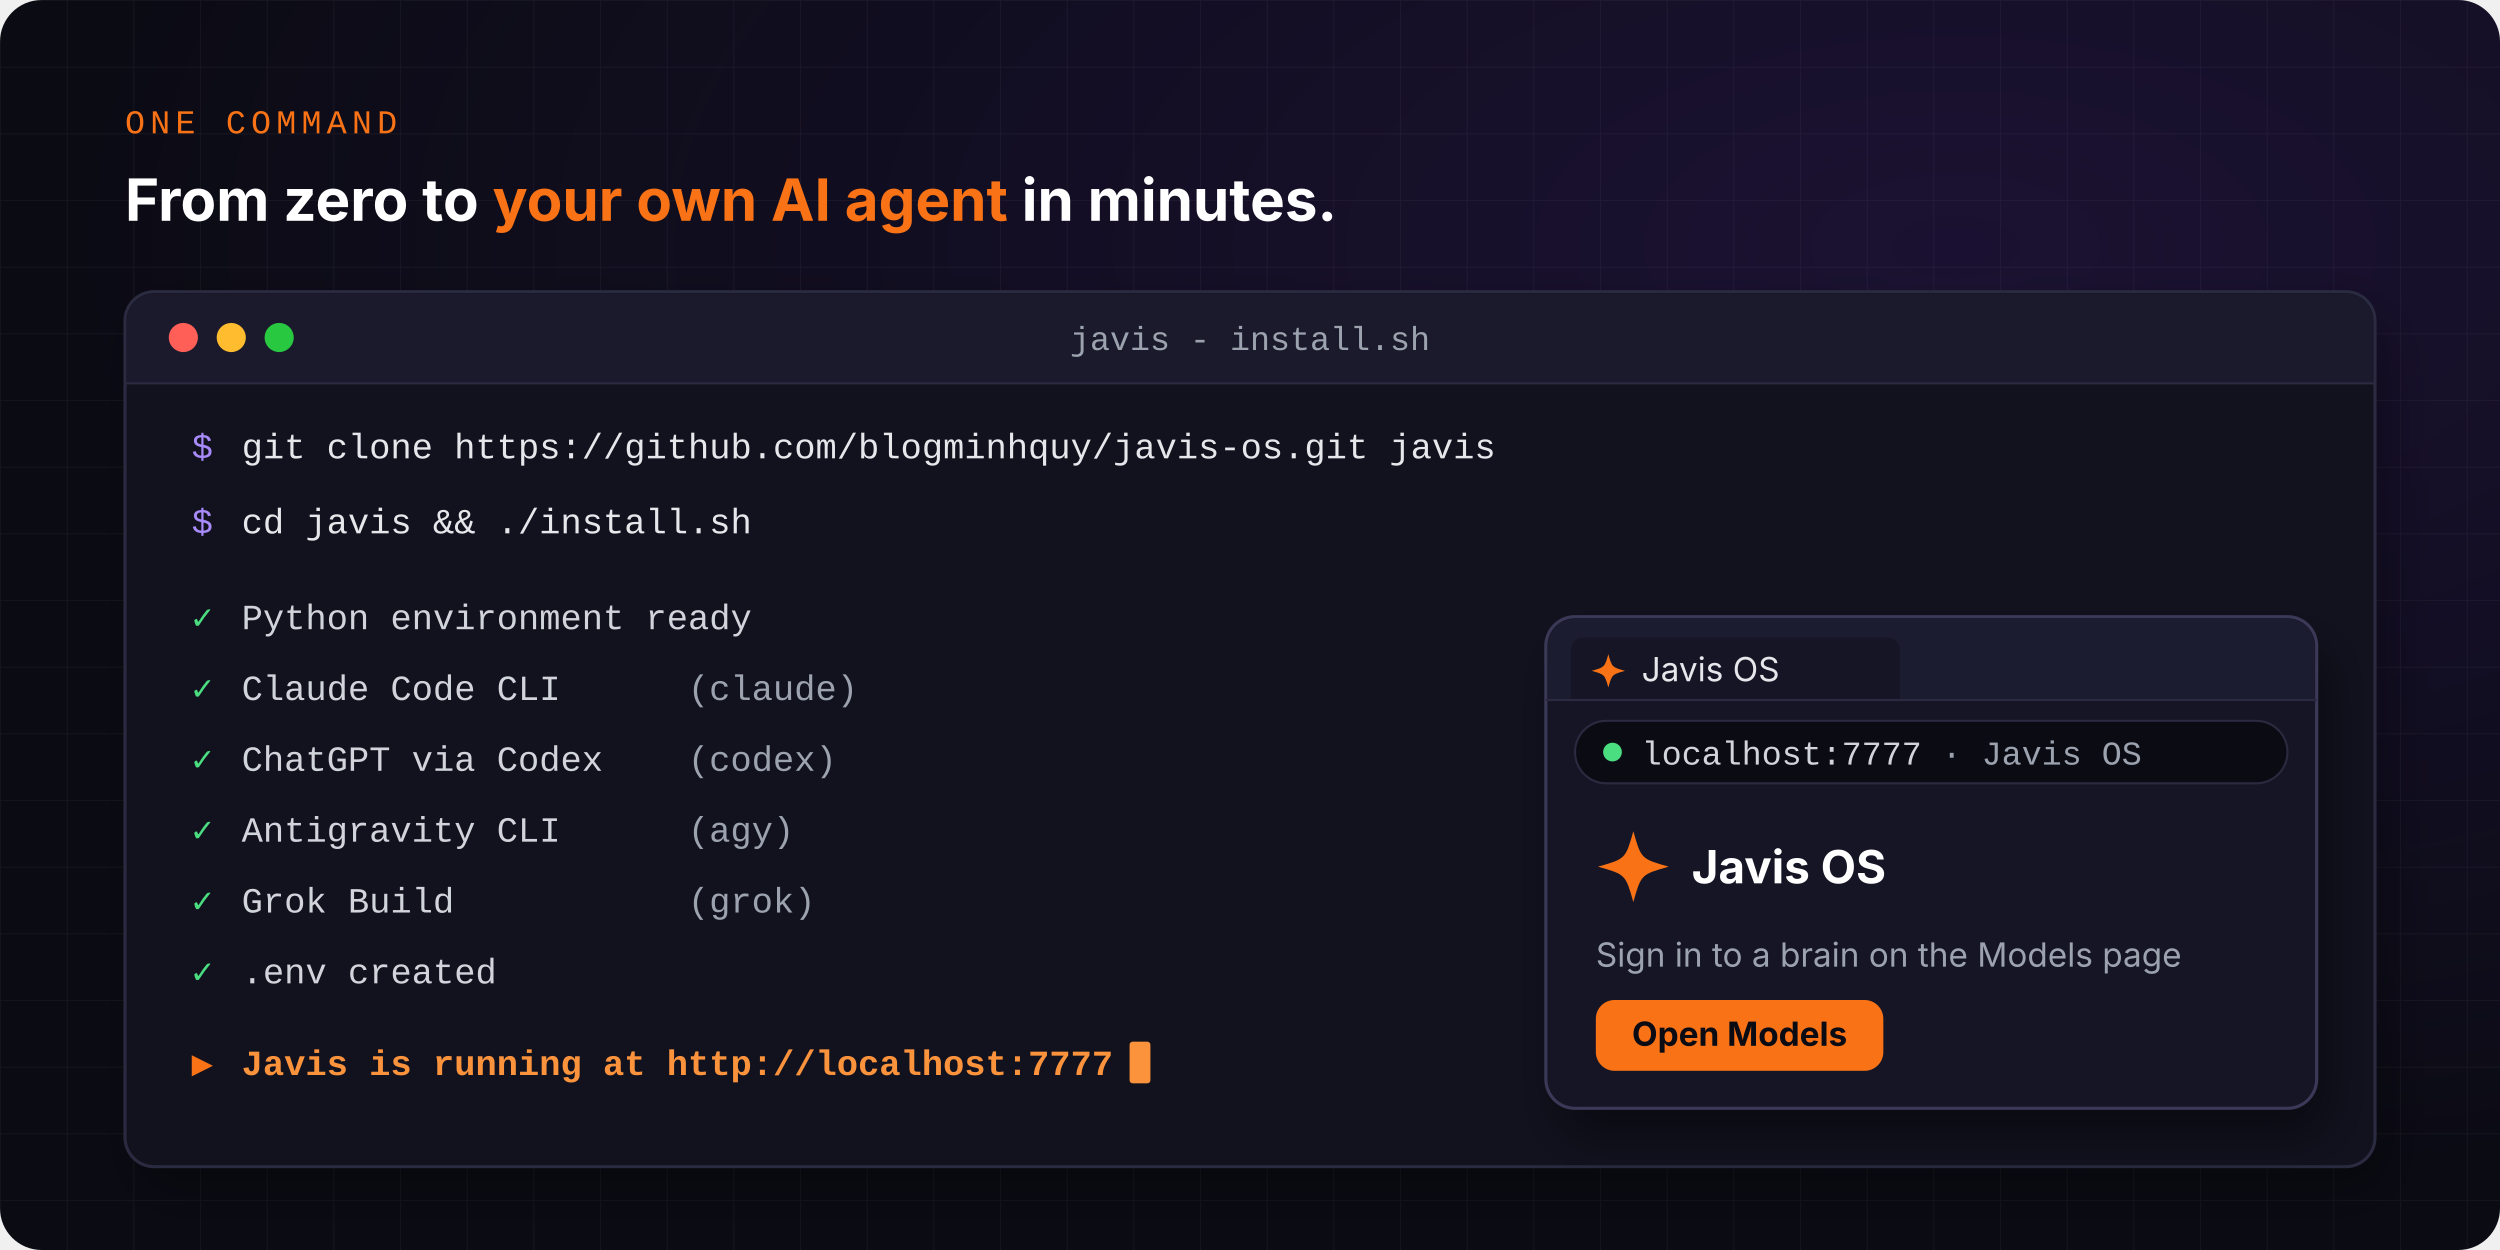
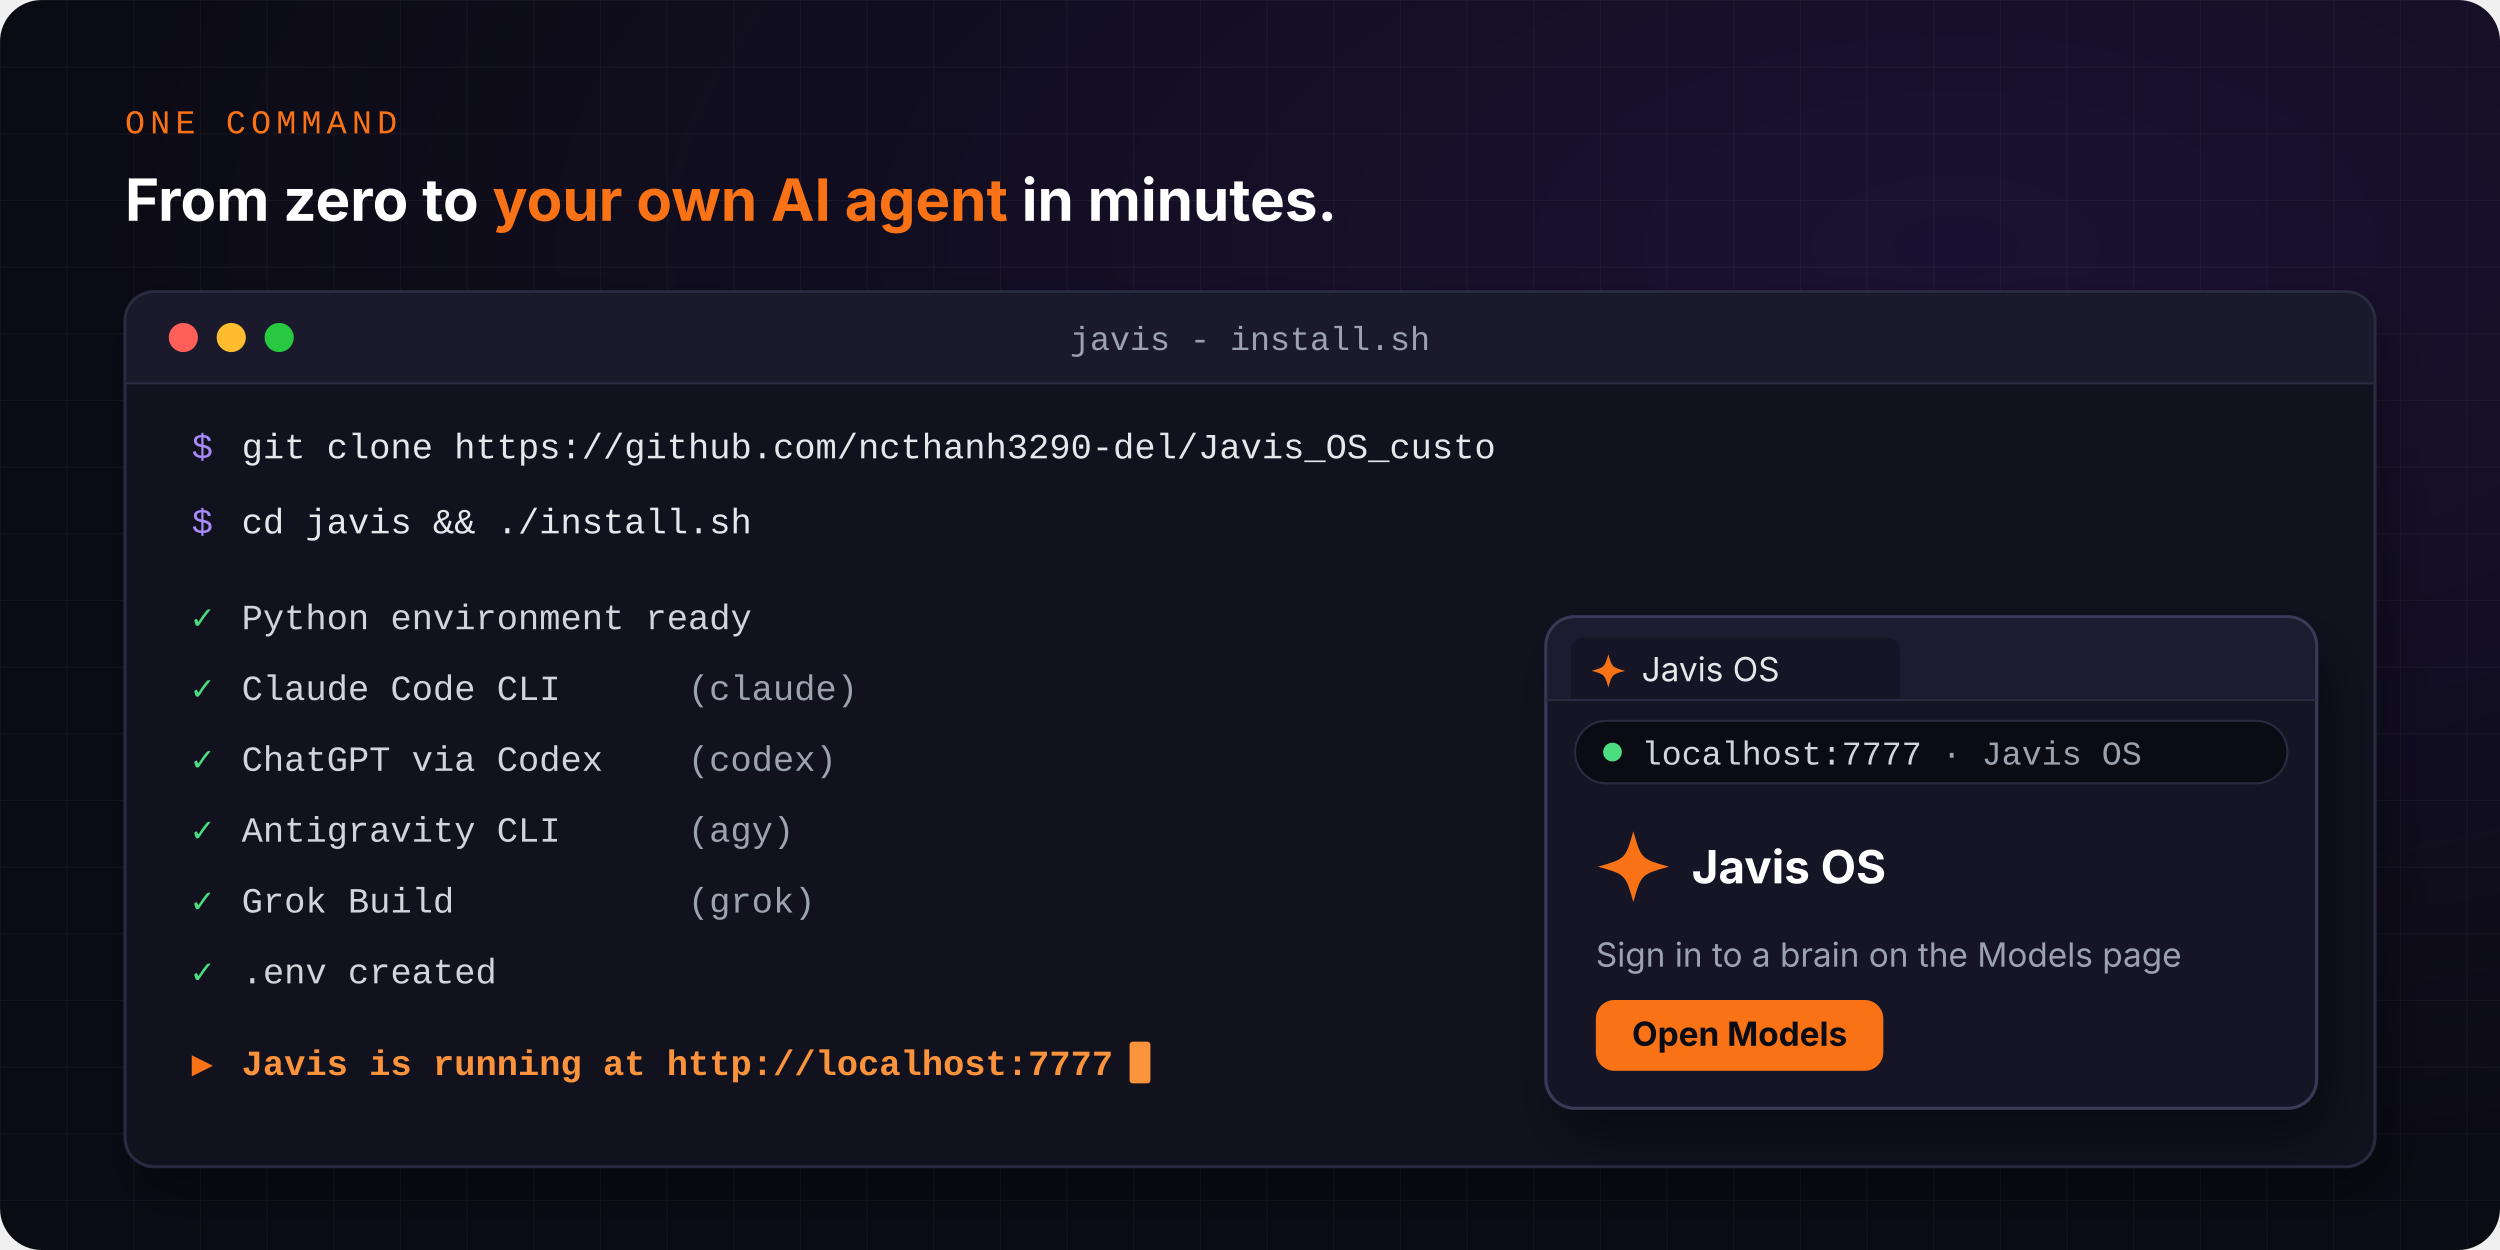
<svg xmlns="http://www.w3.org/2000/svg" viewBox="0 0 1200 600" role="img" aria-labelledby="t d">
  <defs>
    <radialGradient id="gl" cx="0.78" cy="0.2" r="0.75">
      <stop offset="0" stop-color="#7c3aed" stop-opacity=".14" />
      <stop offset="1" stop-color="#7c3aed" stop-opacity="0" />
    </radialGradient>
    <pattern id="gr" width="32" height="32" patternUnits="userSpaceOnUse">
      <path d="M32 0H0V32" fill="none" stroke="#ffffff" stroke-opacity=".04" />
    </pattern>
    <clipPath id="tc">
      <rect x="62" y="186" width="1076" height="372" rx="12" />
    </clipPath>
    <filter id="sh" x="-20%" y="-20%" width="140%" height="140%">
      <feGaussianBlur stdDeviation="12" />
    </filter>
  </defs>
  <style>
@keyframes cl0{0%,1.15%{opacity:0}1.23%,100%{opacity:1}}
.cl0{animation:cl0 13.0s linear infinite}
@keyframes cv0{0%,3.85%{transform:translateX(0px);animation-timing-function:steps(59,end)}17.69%,100%{transform:translateX(601.8px)}}
.cv0{transform:translateX(601.8px);animation:cv0 13.0s linear infinite}
@keyframes cu0{0%,1.15%{opacity:0}1.23%,19.62%{opacity:1}19.69%,100%{opacity:0}}
.cu0{opacity:0;animation:cu0 13.0s linear infinite}
@keyframes cl1{0%,19.62%{opacity:0}19.69%,100%{opacity:1}}
.cl1{animation:cl1 13.0s linear infinite}
@keyframes cv1{0%,22.31%{transform:translateX(0px);animation-timing-function:steps(24,end)}28.46%,100%{transform:translateX(244.8px)}}
.cv1{transform:translateX(244.8px);animation:cv1 13.0s linear infinite}
@keyframes cu1{0%,19.62%{opacity:0}19.69%,30.38%{opacity:1}30.46%,100%{opacity:0}}
.cu1{opacity:0;animation:cu1 13.0s linear infinite}
@keyframes ol0{0%,33.08%{opacity:0}34.00%,100%{opacity:1}}
.ol0{animation:ol0 13.0s ease-out infinite}
@keyframes ol1{0%,36.54%{opacity:0}37.46%,100%{opacity:1}}
.ol1{animation:ol1 13.0s ease-out infinite}
@keyframes ol2{0%,40.00%{opacity:0}40.92%,100%{opacity:1}}
.ol2{animation:ol2 13.0s ease-out infinite}
@keyframes ol3{0%,43.46%{opacity:0}44.38%,100%{opacity:1}}
.ol3{animation:ol3 13.0s ease-out infinite}
@keyframes ol4{0%,46.92%{opacity:0}47.85%,100%{opacity:1}}
.ol4{animation:ol4 13.0s ease-out infinite}
@keyframes ol5{0%,50.38%{opacity:0}51.31%,100%{opacity:1}}
.ol5{animation:ol5 13.0s ease-out infinite}
@keyframes ol6{0%,54.62%{opacity:0}55.54%,100%{opacity:1}}
.ol6{animation:ol6 13.0s ease-out infinite}
@keyframes br{0%,59.23%{opacity:0;transform:translateY(48px)}65.00%,100%{opacity:1;transform:translateY(0px)}}
.br{animation:br 13.0s cubic-bezier(.2,.8,.2,1) infinite}
@keyframes sc{0%,90.00%{opacity:1}94.62%,100%{opacity:0}}
.sc{animation:sc 13.0s ease-in-out infinite}
@keyframes blink{0%,49.9%{opacity:1}50%,100%{opacity:0}}
.blink{animation:blink 1.1s steps(1,end) infinite}
@media (prefers-reduced-motion: reduce){*{animation:none !important}}
</style>
  <rect width="1200" height="600" rx="20" fill="#0b0b14" />
  <rect width="1200" height="600" rx="20" fill="url(#gr)" />
  <rect width="1200" height="600" rx="20" fill="url(#gl)" />
  <text x="60" y="64" fill="#f97316" font-size="16" letter-spacing="2.5" font-family="ui-monospace, 'SFMono-Regular', Consolas, 'Courier New', monospace">ONE COMMAND</text>
  <text x="60" y="106" fill="#ffffff" font-size="28" font-weight="700" font-family="Inter, 'Segoe UI', system-ui, -apple-system, Arial, sans-serif">From zero to <tspan fill="#f97316">your own AI agent</tspan> in minutes.</text>
  <rect x="66" y="152" width="1080" height="420" rx="14" fill="#000" opacity=".35" filter="url(#sh)" />
  <rect x="60" y="140" width="1080" height="420" rx="14" fill="#12121f" stroke="#2a2a40" stroke-width="1.5" />
  <path d="M61,184 V154 a13,13 0 0 1 13,-13 H1126 a13,13 0 0 1 13,13 V184 Z" fill="#1a1a2c" />
  <line x1="60" y1="184" x2="1140" y2="184" stroke="#2a2a40" />
  <circle cx="88" cy="162" r="7" fill="#ff5f57" />
  <circle cx="111" cy="162" r="7" fill="#febc2e" />
  <circle cx="134" cy="162" r="7" fill="#28c840" />
  <text x="600" y="168" fill="#9ca3af" font-size="16" text-anchor="middle" font-family="ui-monospace, 'SFMono-Regular', Consolas, 'Courier New', monospace">javis - install.sh</text>
  <g class="sc">
    <g clip-path="url(#tc)" font-size="17" font-family="ui-monospace, 'SFMono-Regular', Consolas, 'Courier New', monospace">
      <g class="cl0">
        <text x="92" y="220" fill="#a78bfa">$</text>
-         <text x="116" y="220" fill="#e5e7eb" textLength="601.8" lengthAdjust="spacing">git clone https://github.com/blogminhquy/javis-os.git javis</text>
+         <text x="116" y="220" fill="#e5e7eb" textLength="601.8" lengthAdjust="spacing">git clone https://github.com/ncthanh3290-del/Javis_OS_custom.git javis</text>
        <g class="cv0">
          <rect x="116" y="200" width="617.8" height="28" fill="#12121f" />
          <rect class="cu0" x="117" y="204" width="10" height="20" rx="1.5" fill="#e5e7eb" />
        </g>
      </g>
      <g class="cl1">
        <text x="92" y="256" fill="#a78bfa">$</text>
        <text x="116" y="256" fill="#e5e7eb" textLength="244.8" lengthAdjust="spacing">cd javis &amp;&amp; ./install.sh</text>
        <g class="cv1">
          <rect x="116" y="236" width="260.8" height="28" fill="#12121f" />
          <rect class="cu1" x="117" y="240" width="10" height="20" rx="1.5" fill="#e5e7eb" />
        </g>
      </g>
      <g class="ol0">
        <text x="92" y="302" fill="#4ade80" font-weight="700">✓</text>
        <text x="116" y="302" fill="#d1d5db">Python environment ready</text>
      </g>
      <g class="ol1">
        <text x="92" y="336" fill="#4ade80" font-weight="700">✓</text>
        <text x="116" y="336" fill="#d1d5db">Claude Code CLI</text>
        <text x="330.2" y="336" fill="#9ca3af">(claude)</text>
      </g>
      <g class="ol2">
        <text x="92" y="370" fill="#4ade80" font-weight="700">✓</text>
        <text x="116" y="370" fill="#d1d5db">ChatGPT via Codex</text>
        <text x="330.2" y="370" fill="#9ca3af">(codex)</text>
      </g>
      <g class="ol3">
        <text x="92" y="404" fill="#4ade80" font-weight="700">✓</text>
        <text x="116" y="404" fill="#d1d5db">Antigravity CLI</text>
        <text x="330.2" y="404" fill="#9ca3af">(agy)</text>
      </g>
      <g class="ol4">
        <text x="92" y="438" fill="#4ade80" font-weight="700">✓</text>
        <text x="116" y="438" fill="#d1d5db">Grok Build</text>
        <text x="330.2" y="438" fill="#9ca3af">(grok)</text>
      </g>
      <g class="ol5">
        <text x="92" y="472" fill="#4ade80" font-weight="700">✓</text>
        <text x="116" y="472" fill="#d1d5db">.env created</text>
      </g>
      <g class="ol6">
        <text x="92" y="516" fill="#f97316">▶</text>
        <text x="116" y="516" fill="#fb923c" font-weight="700" textLength="418.2" lengthAdjust="spacing">Javis is running at http://localhost:7777</text>
        <rect class="blink" x="542.2" y="500" width="10" height="20" rx="1.5" fill="#fb923c" />
      </g>
    </g>
    <g class="br">
      <rect x="748" y="310" width="370" height="236" rx="14" fill="#000" opacity=".45" filter="url(#sh)" />
      <rect x="742" y="296" width="370" height="236" rx="14" fill="#151525" stroke="#3a3a58" stroke-width="1.5" />
      <path d="M743,336 V310 a13,13 0 0 1 13,-13 H1098 a13,13 0 0 1 13,13 V336 Z" fill="#1c1c30" />
      <path d="M754,336 V312 a6,6 0 0 1 6,-6 H906 a6,6 0 0 1 6,6 V336 Z" fill="#151525" />
      <path d="M772,314 C773.76,320.24 773.76,320.24 780,322 C773.76,323.76 773.76,323.76 772,330 C770.24,323.76 770.24,323.76 764,322 C770.24,320.24 770.24,320.24 772,314Z" fill="#f97316" />
      <text x="788" y="327" fill="#e5e7eb" font-size="16" font-family="Inter, 'Segoe UI', system-ui, -apple-system, Arial, sans-serif">Javis OS</text>
      <line x1="742" y1="336" x2="1112" y2="336" stroke="#2a2a40" />
      <rect x="756" y="346" width="342" height="30" rx="15" fill="#0b0b14" stroke="#2a2a40" />
      <circle cx="774" cy="361" r="4.5" fill="#4ade80" />
      <text x="788" y="367" fill="#d1d5db" font-size="16" font-family="ui-monospace, 'SFMono-Regular', Consolas, 'Courier New', monospace">localhost:7777 <tspan fill="#9ca3af">· Javis OS</tspan>
      </text>
      <path d="M784,399 C787.74,412.26 787.74,412.26 801,416 C787.74,419.74 787.74,419.74 784,433 C780.26,419.74 780.26,419.74 767,416 C780.26,412.26 780.26,412.26 784,399Z" fill="#f97316" />
      <text x="812" y="424" fill="#ffffff" font-size="22" font-weight="700" font-family="Inter, 'Segoe UI', system-ui, -apple-system, Arial, sans-serif">Javis OS</text>
      <text x="766" y="464" fill="#9ca3af" font-size="16" font-family="Inter, 'Segoe UI', system-ui, -apple-system, Arial, sans-serif">Sign in to a brain on the Models page</text>
      <rect x="766" y="480" width="138" height="34" rx="9" fill="#f97316" />
      <text x="835" y="502" fill="#0b0b14" font-size="16" font-weight="700" text-anchor="middle" font-family="Inter, 'Segoe UI', system-ui, -apple-system, Arial, sans-serif">Open Models</text>
    </g>
  </g>
</svg>
